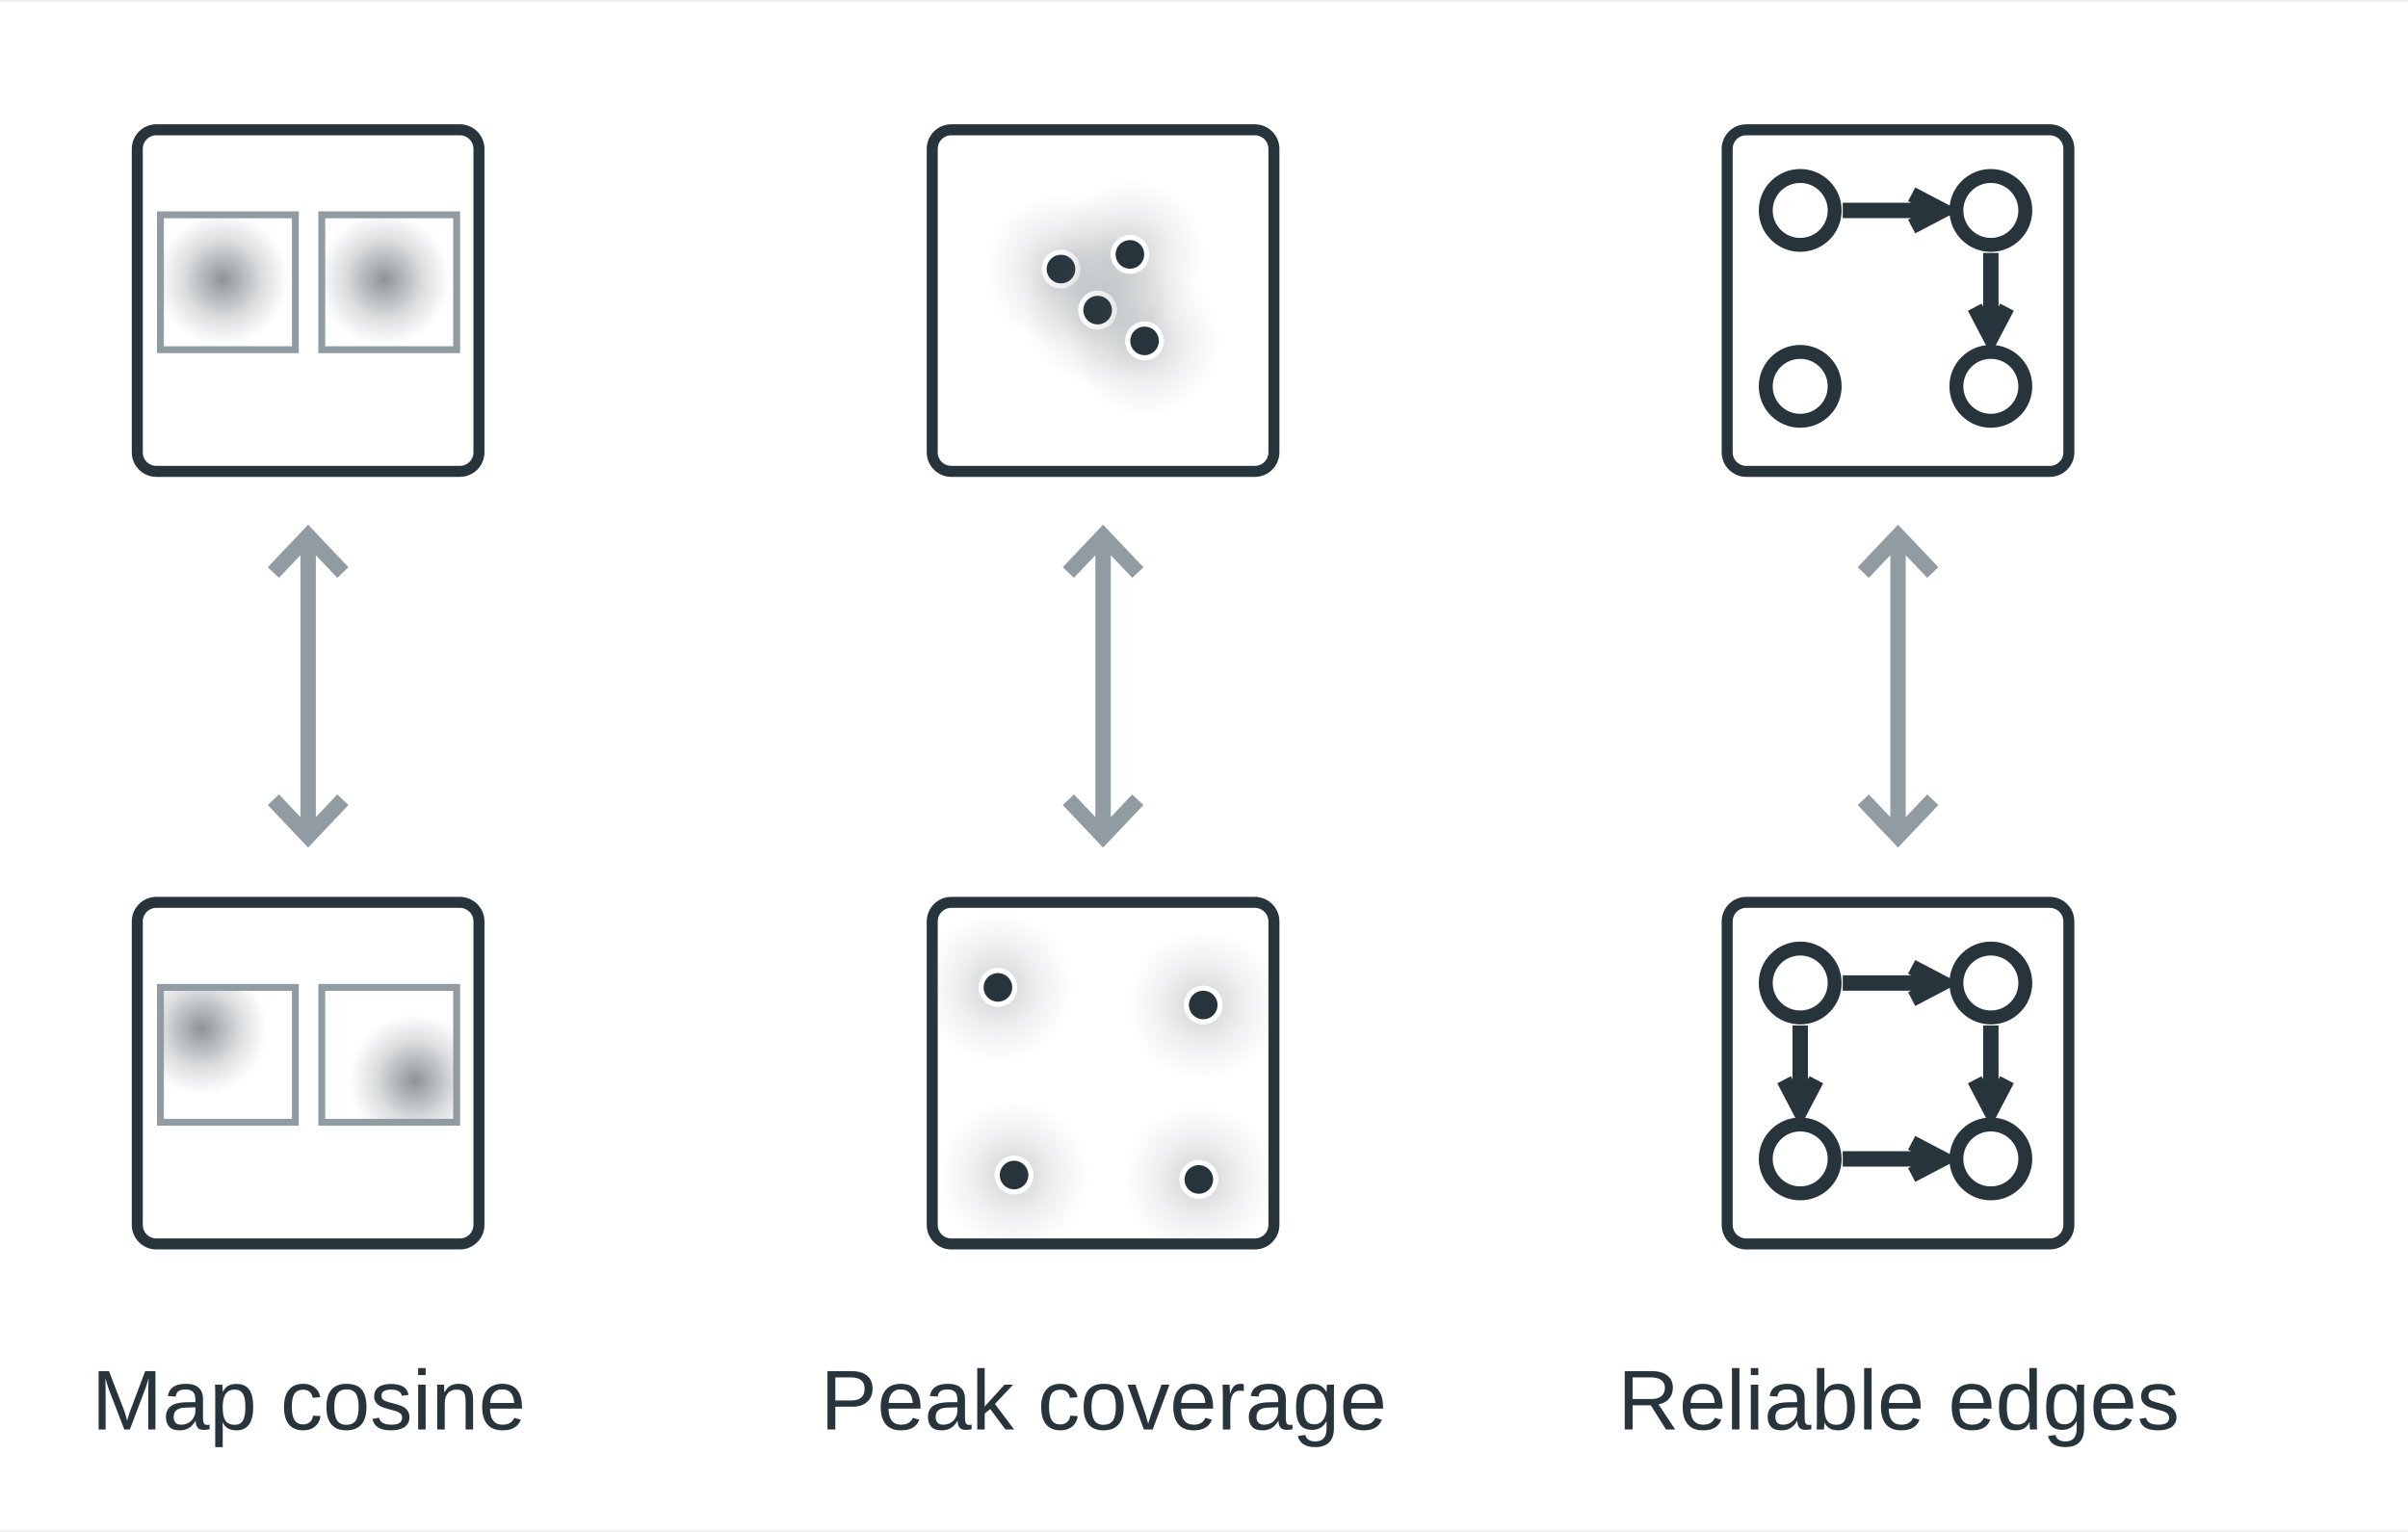
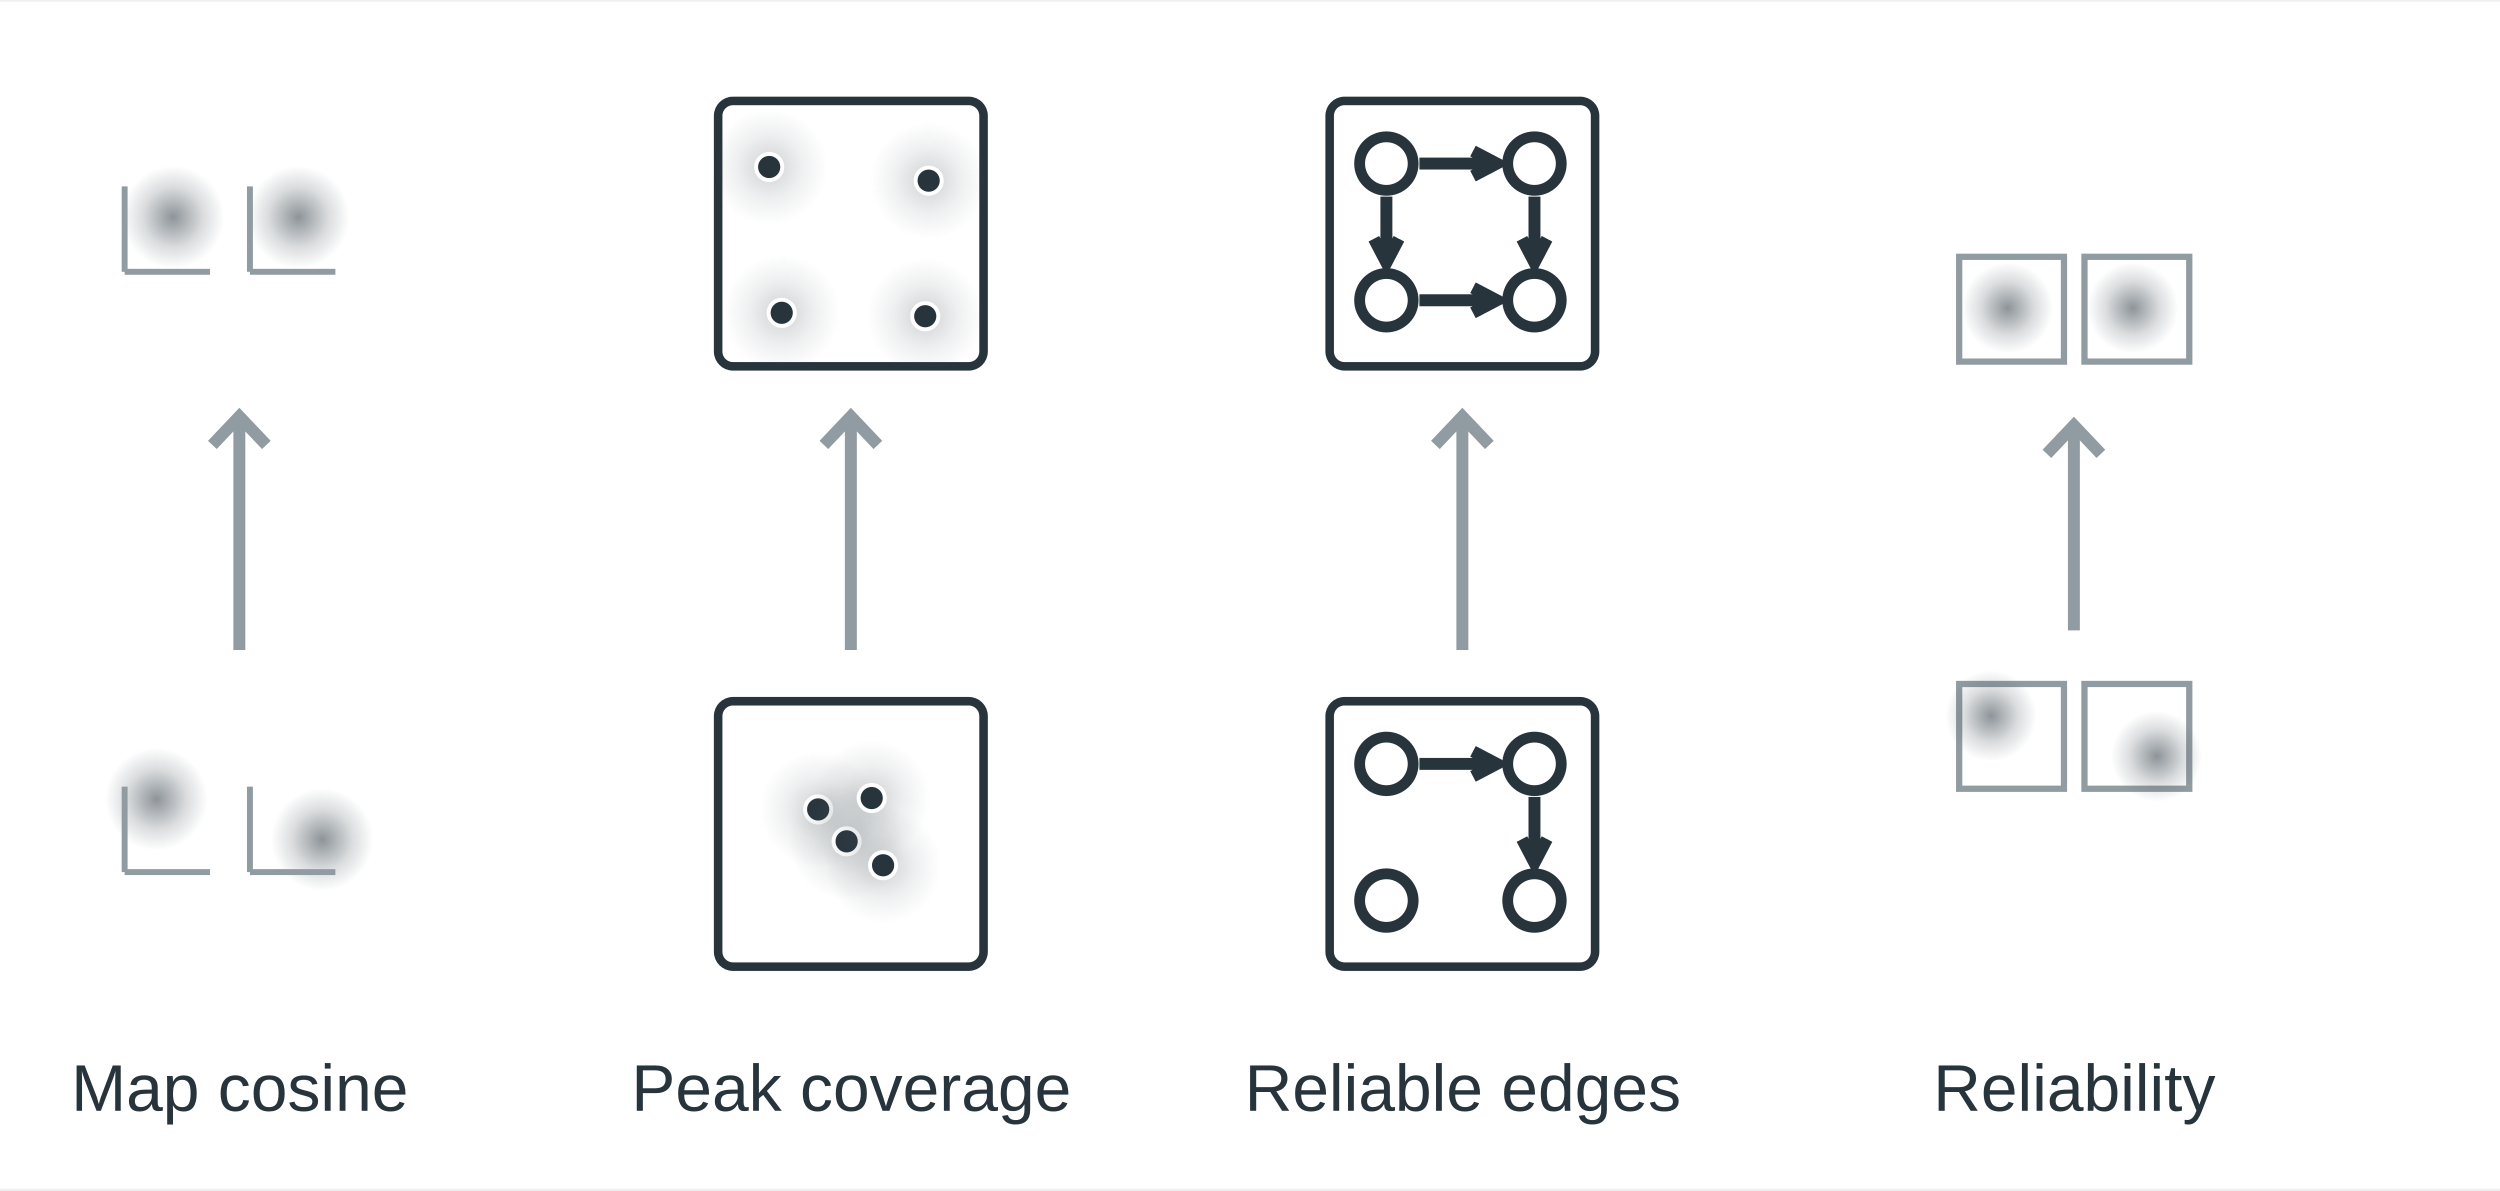
- <svg xmlns="http://www.w3.org/2000/svg" width="110mm" height="70mm" viewBox="0 0 312 198">
-   <rect width="312" height="198" fill="white" />
+ <svg xmlns="http://www.w3.org/2000/svg" width="147mm" height="70mm" viewBox="0 0 417 198">
+   <rect width="417" height="198" fill="white" />
  <style>text{font:11px Arial,sans-serif;fill:#27343c}</style>
  <g transform="translate(13,8) scale(1.9)">
    <defs>
      <radialGradient id="cosine-rate">
        <stop offset="0" stop-color="#555f66" stop-opacity="0.67" />
        <stop offset="0.58" stop-color="#555f66" stop-opacity="0.22" />
        <stop offset="1" stop-color="#555f66" stop-opacity="0" />
      </radialGradient>
-       <clipPath id="cosine-similar-a-clip">
-         <rect x="4.1" y="10.3" width="9.2" height="9.2" />
-       </clipPath>
-       <clipPath id="cosine-similar-b-clip">
-         <rect x="15.1" y="10.3" width="9.2" height="9.2" />
-       </clipPath>
-       <clipPath id="cosine-different-a-clip">
-         <rect x="4.1" y="63.0" width="9.2" height="9.2" />
-       </clipPath>
-       <clipPath id="cosine-different-b-clip">
-         <rect x="15.1" y="63.0" width="9.2" height="9.2" />
-       </clipPath>
    </defs>
-     <rect x="2.52" y="4.5" width="23.3" height="23.3" rx="1.3" fill="white" stroke="#27343c" stroke-width="0.75" />
-     <rect x="2.52" y="57.2" width="23.3" height="23.3" rx="1.3" fill="white" stroke="#27343c" stroke-width="0.75" />
-     <rect x="4.1" y="10.3" width="9.2" height="9.2" fill="white" />
-     <g clip-path="url(#cosine-similar-a-clip)">
-       <circle cx="8.35" cy="14.7" r="4.5" fill="url(#cosine-rate)" />
-     </g>
-     <rect x="4.1" y="10.3" width="9.2" height="9.2" fill="none" stroke="#919ba2" stroke-width="0.47" />
-     <rect x="15.1" y="10.3" width="9.2" height="9.2" fill="white" />
-     <g clip-path="url(#cosine-similar-b-clip)">
-       <circle cx="19.35" cy="14.7" r="4.5" fill="url(#cosine-rate)" />
-     </g>
-     <rect x="15.1" y="10.3" width="9.2" height="9.2" fill="none" stroke="#919ba2" stroke-width="0.47" />
-     <rect x="4.1" y="63.0" width="9.2" height="9.2" fill="white" />
-     <g clip-path="url(#cosine-different-a-clip)">
-       <circle cx="6.9" cy="65.8" r="4.5" fill="url(#cosine-rate)" />
-     </g>
-     <rect x="4.1" y="63.0" width="9.2" height="9.2" fill="none" stroke="#919ba2" stroke-width="0.47" />
-     <rect x="15.1" y="63.0" width="9.2" height="9.2" fill="white" />
-     <g clip-path="url(#cosine-different-b-clip)">
-       <circle cx="21.45" cy="69.35" r="4.5" fill="url(#cosine-rate)" />
-     </g>
-     <rect x="15.1" y="63.0" width="9.2" height="9.2" fill="none" stroke="#919ba2" stroke-width="0.47" />
-     <path d="M 14.17,32.2 V 52.7 M 11.8,34.7 L 14.17,32.2 L 16.54,34.7 M 11.8,50.2 L 14.17,52.7 L 16.54,50.2" fill="none" stroke="#919ba2" stroke-width="1.05" />
+     <circle cx="8.35" cy="14.7" r="4.5" fill="url(#cosine-rate)" />
+     <path d="M 4.1,19.50 V 12.00 M 4.1,19.50 H 11.60" fill="none" stroke="#919ba2" stroke-width="0.52" />
+     <circle cx="19.35" cy="14.7" r="4.5" fill="url(#cosine-rate)" />
+     <path d="M 15.1,19.50 V 12.00 M 15.1,19.50 H 22.60" fill="none" stroke="#919ba2" stroke-width="0.52" />
+     <circle cx="6.9" cy="65.8" r="4.5" fill="url(#cosine-rate)" />
+     <path d="M 4.1,72.20 V 64.70 M 4.1,72.20 H 11.60" fill="none" stroke="#919ba2" stroke-width="0.52" />
+     <circle cx="21.45" cy="69.35" r="4.5" fill="url(#cosine-rate)" />
+     <path d="M 15.1,72.20 V 64.70 M 15.1,72.20 H 22.60" fill="none" stroke="#919ba2" stroke-width="0.52" />
+     <path d="M 14.17,52.7 V 32.2 M 11.8,34.7 L 14.17,32.2 L 16.54,34.7" fill="none" stroke="#919ba2" stroke-width="1.05" />
  </g>
  <text x="40" y="185" text-anchor="middle">Map cosine</text>
-   <g transform="translate(116,8) scale(1.9)">
+   <g transform="translate(115,8) scale(1.9)">
    <defs>
      <radialGradient id="coverage-blur">
        <stop offset="0" stop-color="#555f66" stop-opacity="0.29" />
        <stop offset="0.55" stop-color="#555f66" stop-opacity="0.1" />
        <stop offset="1" stop-color="#555f66" stop-opacity="0" />
      </radialGradient>
      <clipPath id="coverage-top">
        <rect x="2.52" y="4.5" width="23.3" height="23.3" />
      </clipPath>
      <clipPath id="coverage-bottom">
        <rect x="2.52" y="57.2" width="23.3" height="23.3" />
      </clipPath>
    </defs>
    <rect x="2.52" y="4.5" width="23.3" height="23.3" rx="1.3" fill="white" stroke="#27343c" stroke-width="0.75" />
    <rect x="2.52" y="57.2" width="23.3" height="23.3" rx="1.3" fill="white" stroke="#27343c" stroke-width="0.75" />
    <g clip-path="url(#coverage-top)">
-       <circle cx="11.3" cy="14.0" r="5.1" fill="url(#coverage-blur)" />
-       <circle cx="11.3" cy="14.0" r="1.15" fill="#27343c" stroke="white" stroke-width="0.35" />
-       <circle cx="13.8" cy="16.8" r="5.1" fill="url(#coverage-blur)" />
-       <circle cx="13.8" cy="16.8" r="1.15" fill="#27343c" stroke="white" stroke-width="0.35" />
-       <circle cx="16.0" cy="13.0" r="5.1" fill="url(#coverage-blur)" />
-       <circle cx="16.0" cy="13.0" r="1.15" fill="#27343c" stroke="white" stroke-width="0.35" />
-       <circle cx="17.0" cy="18.9" r="5.1" fill="url(#coverage-blur)" />
-       <circle cx="17.0" cy="18.9" r="1.15" fill="#27343c" stroke="white" stroke-width="0.35" />
+       <circle cx="7.0" cy="10.3" r="5.1" fill="url(#coverage-blur)" />
+       <circle cx="7.0" cy="10.3" r="1.15" fill="#27343c" stroke="white" stroke-width="0.35" />
+       <circle cx="21.0" cy="11.5" r="5.1" fill="url(#coverage-blur)" />
+       <circle cx="21.0" cy="11.5" r="1.15" fill="#27343c" stroke="white" stroke-width="0.35" />
+       <circle cx="8.1" cy="23.1" r="5.1" fill="url(#coverage-blur)" />
+       <circle cx="8.1" cy="23.1" r="1.15" fill="#27343c" stroke="white" stroke-width="0.35" />
+       <circle cx="20.7" cy="23.4" r="5.1" fill="url(#coverage-blur)" />
+       <circle cx="20.7" cy="23.4" r="1.15" fill="#27343c" stroke="white" stroke-width="0.35" />
    </g>
    <g clip-path="url(#coverage-bottom)">
-       <circle cx="7.0" cy="63.0" r="5.1" fill="url(#coverage-blur)" />
-       <circle cx="7.0" cy="63.0" r="1.15" fill="#27343c" stroke="white" stroke-width="0.35" />
-       <circle cx="21.0" cy="64.2" r="5.1" fill="url(#coverage-blur)" />
-       <circle cx="21.0" cy="64.2" r="1.15" fill="#27343c" stroke="white" stroke-width="0.35" />
-       <circle cx="8.1" cy="75.8" r="5.1" fill="url(#coverage-blur)" />
-       <circle cx="8.1" cy="75.8" r="1.15" fill="#27343c" stroke="white" stroke-width="0.35" />
-       <circle cx="20.7" cy="76.1" r="5.1" fill="url(#coverage-blur)" />
-       <circle cx="20.7" cy="76.1" r="1.15" fill="#27343c" stroke="white" stroke-width="0.35" />
+       <circle cx="11.3" cy="66.7" r="5.1" fill="url(#coverage-blur)" />
+       <circle cx="11.3" cy="66.7" r="1.15" fill="#27343c" stroke="white" stroke-width="0.35" />
+       <circle cx="13.8" cy="69.5" r="5.1" fill="url(#coverage-blur)" />
+       <circle cx="13.8" cy="69.5" r="1.15" fill="#27343c" stroke="white" stroke-width="0.35" />
+       <circle cx="16.0" cy="65.7" r="5.1" fill="url(#coverage-blur)" />
+       <circle cx="16.0" cy="65.7" r="1.15" fill="#27343c" stroke="white" stroke-width="0.35" />
+       <circle cx="17.0" cy="71.6" r="5.1" fill="url(#coverage-blur)" />
+       <circle cx="17.0" cy="71.6" r="1.15" fill="#27343c" stroke="white" stroke-width="0.35" />
    </g>
-     <path d="M 14.17,32.2 V 52.7 M 11.8,34.7 L 14.17,32.2 L 16.54,34.7 M 11.8,50.2 L 14.17,52.7 L 16.54,50.2" fill="none" stroke="#919ba2" stroke-width="1.05" />
+     <path d="M 14.17,52.7 V 32.2 M 11.8,34.7 L 14.17,32.2 L 16.54,34.7" fill="none" stroke="#919ba2" stroke-width="1.05" />
  </g>
-   <text x="143" y="185" text-anchor="middle">Peak coverage</text>
-   <g transform="translate(219,8) scale(1.9)">
+   <text x="142" y="185" text-anchor="middle">Peak coverage</text>
+   <g transform="translate(217,8) scale(1.9)">
    <rect x="2.52" y="4.5" width="23.3" height="23.3" rx="1.3" fill="white" stroke="#27343c" stroke-width="0.75" />
    <rect x="2.52" y="57.2" width="23.3" height="23.3" rx="1.3" fill="white" stroke="#27343c" stroke-width="0.75" />
    <path d="M 10.40,10.00 L 17.20,10.00 M 15.10,11.10 L 17.20,10.00 L 15.10,8.90" fill="none" stroke="#27343c" stroke-width="1.05" />
+     <path d="M 7.50,12.90 L 7.50,18.70 M 6.40,16.60 L 7.50,18.70 L 8.60,16.60" fill="none" stroke="#27343c" stroke-width="1.05" />
    <path d="M 20.50,12.90 L 20.50,18.70 M 19.40,16.60 L 20.50,18.70 L 21.60,16.60" fill="none" stroke="#27343c" stroke-width="1.05" />
+     <path d="M 10.40,22.00 L 17.20,22.00 M 15.10,23.10 L 17.20,22.00 L 15.10,20.90" fill="none" stroke="#27343c" stroke-width="1.05" />
    <circle cx="7.5" cy="10" r="2.35" fill="white" stroke="#27343c" stroke-width="0.95" />
    <circle cx="20.5" cy="10" r="2.35" fill="white" stroke="#27343c" stroke-width="0.95" />
    <circle cx="7.5" cy="22" r="2.35" fill="white" stroke="#27343c" stroke-width="0.95" />
    <circle cx="20.5" cy="22" r="2.35" fill="white" stroke="#27343c" stroke-width="0.95" />
    <path d="M 10.40,62.70 L 17.20,62.70 M 15.10,63.80 L 17.20,62.70 L 15.10,61.60" fill="none" stroke="#27343c" stroke-width="1.05" />
-     <path d="M 7.50,65.60 L 7.50,71.40 M 6.40,69.30 L 7.50,71.40 L 8.60,69.30" fill="none" stroke="#27343c" stroke-width="1.05" />
    <path d="M 20.50,65.60 L 20.50,71.40 M 19.40,69.30 L 20.50,71.40 L 21.60,69.30" fill="none" stroke="#27343c" stroke-width="1.05" />
-     <path d="M 10.40,74.70 L 17.20,74.70 M 15.10,75.80 L 17.20,74.70 L 15.10,73.60" fill="none" stroke="#27343c" stroke-width="1.05" />
    <circle cx="7.5" cy="62.7" r="2.35" fill="white" stroke="#27343c" stroke-width="0.95" />
    <circle cx="20.5" cy="62.7" r="2.35" fill="white" stroke="#27343c" stroke-width="0.95" />
    <circle cx="7.5" cy="74.7" r="2.35" fill="white" stroke="#27343c" stroke-width="0.95" />
    <circle cx="20.5" cy="74.7" r="2.35" fill="white" stroke="#27343c" stroke-width="0.95" />
-     <path d="M 14.17,32.2 V 52.7 M 11.8,34.7 L 14.17,32.2 L 16.54,34.7 M 11.8,50.2 L 14.17,52.7 L 16.54,50.2" fill="none" stroke="#919ba2" stroke-width="1.05" />
+     <path d="M 14.17,52.7 V 32.2 M 11.8,34.7 L 14.17,32.2 L 16.54,34.7" fill="none" stroke="#919ba2" stroke-width="1.05" />
  </g>
-   <text x="246" y="185" text-anchor="middle">Reliable edges</text>
+   <text x="244" y="185" text-anchor="middle">Reliable edges</text>
+   <g transform="translate(319,34) scale(1.9)">
+     <defs>
+       <radialGradient id="reliability-rate">
+         <stop offset="0" stop-color="#555f66" stop-opacity="0.67" />
+         <stop offset="0.58" stop-color="#555f66" stop-opacity="0.22" />
+         <stop offset="1" stop-color="#555f66" stop-opacity="0" />
+       </radialGradient>
+     </defs>
+     <rect x="4.1" y="4.5" width="9.2" height="9.2" fill="white" stroke="#919ba2" stroke-width="0.55" />
+     <circle cx="8.35" cy="9.0" r="4.0" fill="url(#reliability-rate)" />
+     <rect x="15.1" y="4.5" width="9.2" height="9.2" fill="white" stroke="#919ba2" stroke-width="0.55" />
+     <circle cx="19.35" cy="9.0" r="4.0" fill="url(#reliability-rate)" />
+     <rect x="4.1" y="42.0" width="9.2" height="9.2" fill="white" stroke="#919ba2" stroke-width="0.55" />
+     <circle cx="6.9" cy="44.8" r="4.0" fill="url(#reliability-rate)" />
+     <rect x="15.1" y="42.0" width="9.2" height="9.2" fill="white" stroke="#919ba2" stroke-width="0.55" />
+     <circle cx="21.45" cy="48.35" r="4.0" fill="url(#reliability-rate)" />
+     <path d="M 14.17,37.3 V 19.3 M 11.8,21.8 L 14.17,19.3 L 16.54,21.8" fill="none" stroke="#919ba2" stroke-width="1.05" />
+   </g>
+   <text x="346" y="185" text-anchor="middle">Reliability</text>
</svg>
